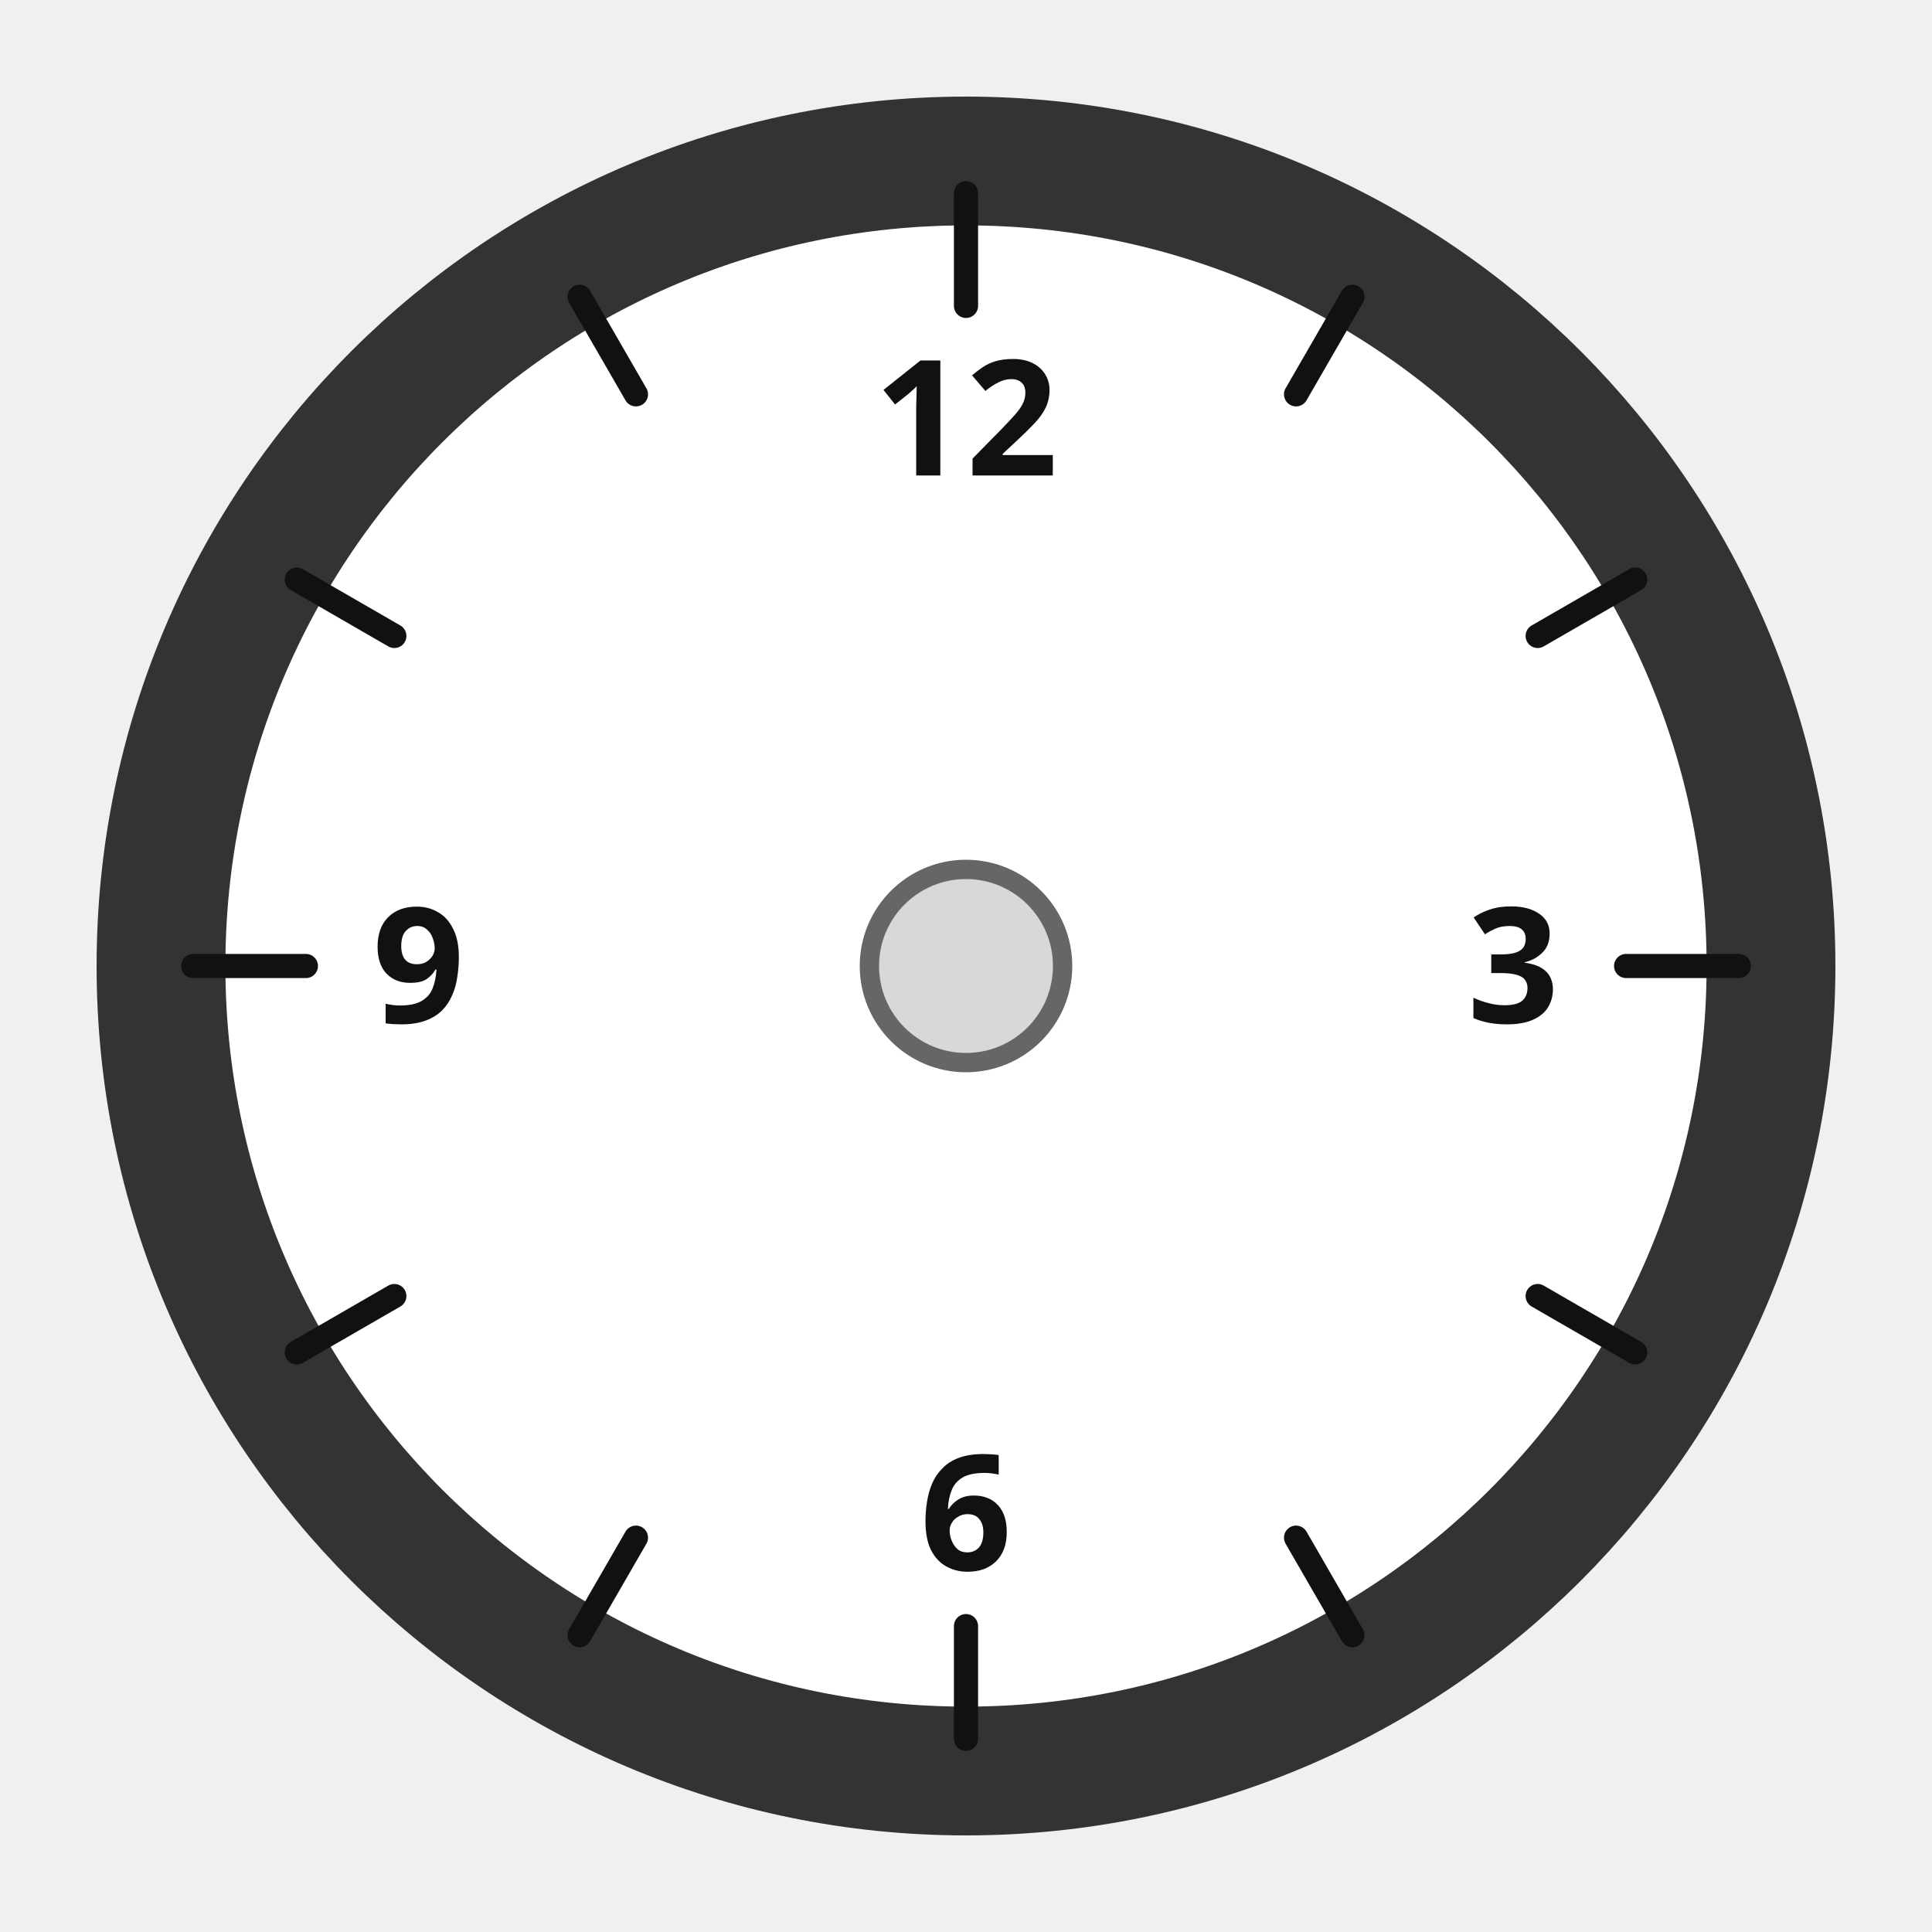
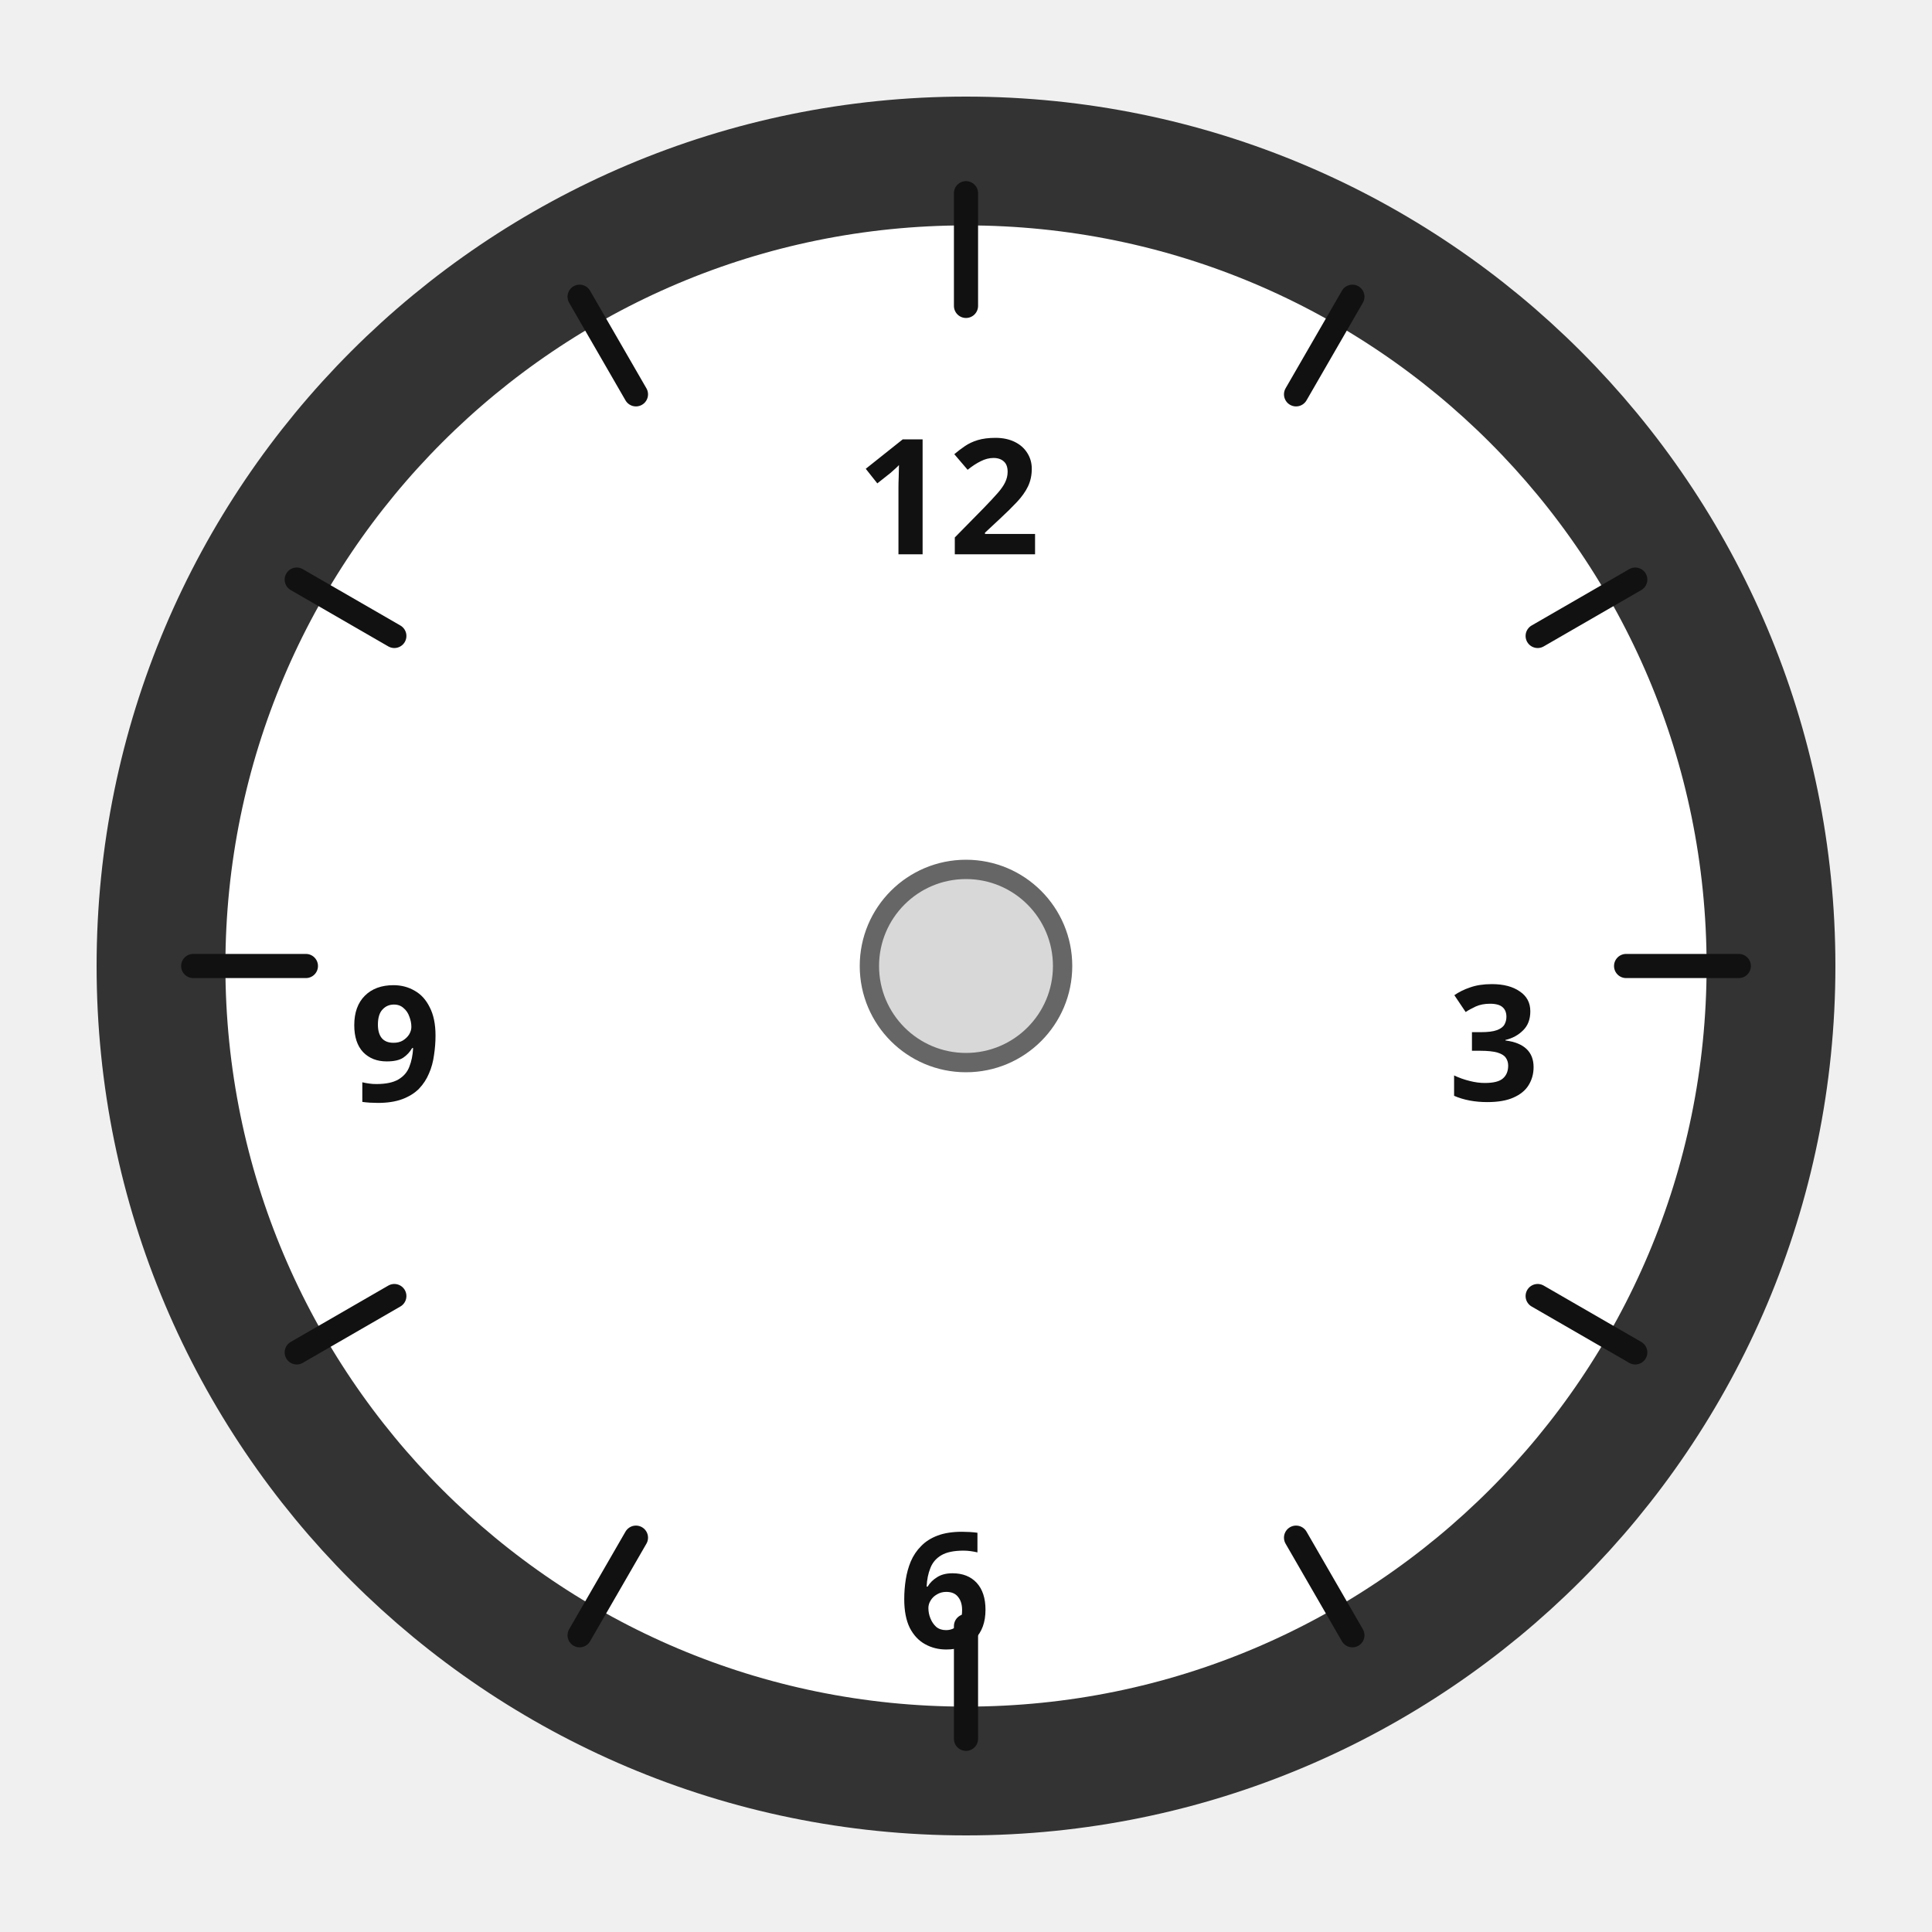
<svg viewBox="0 0 120 120" width="420" height="420" role="img">
  <circle cx="60" cy="60" r="50" fill="white" stroke="#333" stroke-width="8" />
  <g stroke="#111" stroke-linecap="round">
    <line x1="60" y1="12" x2="60" y2="19" stroke-width="1.5" transform="rotate(  0 60 60)" />
    <line x1="60" y1="12" x2="60" y2="19" stroke-width="1.5" transform="rotate( 30 60 60)" />
    <line x1="60" y1="12" x2="60" y2="19" stroke-width="1.5" transform="rotate( 60 60 60)" />
    <line x1="60" y1="12" x2="60" y2="19" stroke-width="1.5" transform="rotate( 90 60 60)" />
    <line x1="60" y1="12" x2="60" y2="19" stroke-width="1.5" transform="rotate(120 60 60)" />
    <line x1="60" y1="12" x2="60" y2="19" stroke-width="1.5" transform="rotate(150 60 60)" />
    <line x1="60" y1="12" x2="60" y2="19" stroke-width="1.5" transform="rotate(180 60 60)" />
    <line x1="60" y1="12" x2="60" y2="19" stroke-width="1.5" transform="rotate(210 60 60)" />
    <line x1="60" y1="12" x2="60" y2="19" stroke-width="1.5" transform="rotate(240 60 60)" />
    <line x1="60" y1="12" x2="60" y2="19" stroke-width="1.5" transform="rotate(270 60 60)" />
    <line x1="60" y1="12" x2="60" y2="19" stroke-width="1.5" transform="rotate(300 60 60)" />
    <line x1="60" y1="12" x2="60" y2="19" stroke-width="1.5" transform="rotate(330 60 60)" />
  </g>
-   <g fill="#111" font-family="sans-serif" font-size="10" font-weight="bold" text-anchor="middle" dominant-baseline="middle">
+   <g fill="#111" font-family="Transport" font-size="10" font-weight="bold" text-anchor="middle" dominant-baseline="middle">
    <line x1="60" y1="12" x2="60" y2="19" stroke-width="1.5" transform="rotate(  0 60 60)" />
-     <text x="60.0" y="26.0">12</text>
+     <text x="58.90" y="30.90">12</text>
    <line x1="60" y1="12" x2="60" y2="19" stroke-width="1.5" transform="rotate( 90 60 60)" />
-     <text x="94.0" y="60.0">3</text>
+     <text x="92.80" y="64.83">3</text>
    <line x1="60" y1="12" x2="60" y2="19" stroke-width="1.5" transform="rotate(180 60 60)" />
-     <text x="60.0" y="94.0">6</text>
+     <text x="58.68" y="98.83">6</text>
    <line x1="60" y1="12" x2="60" y2="19" stroke-width="1.5" transform="rotate(270 60 60)" />
-     <text x="26.0" y="60.0">9</text>
+     <text x="24.55" y="64.88">9</text>
  </g>
  <circle cx="60" cy="60" r="6" fill="#d8d8d8" stroke="#666" stroke-width="1.2" />
</svg>
